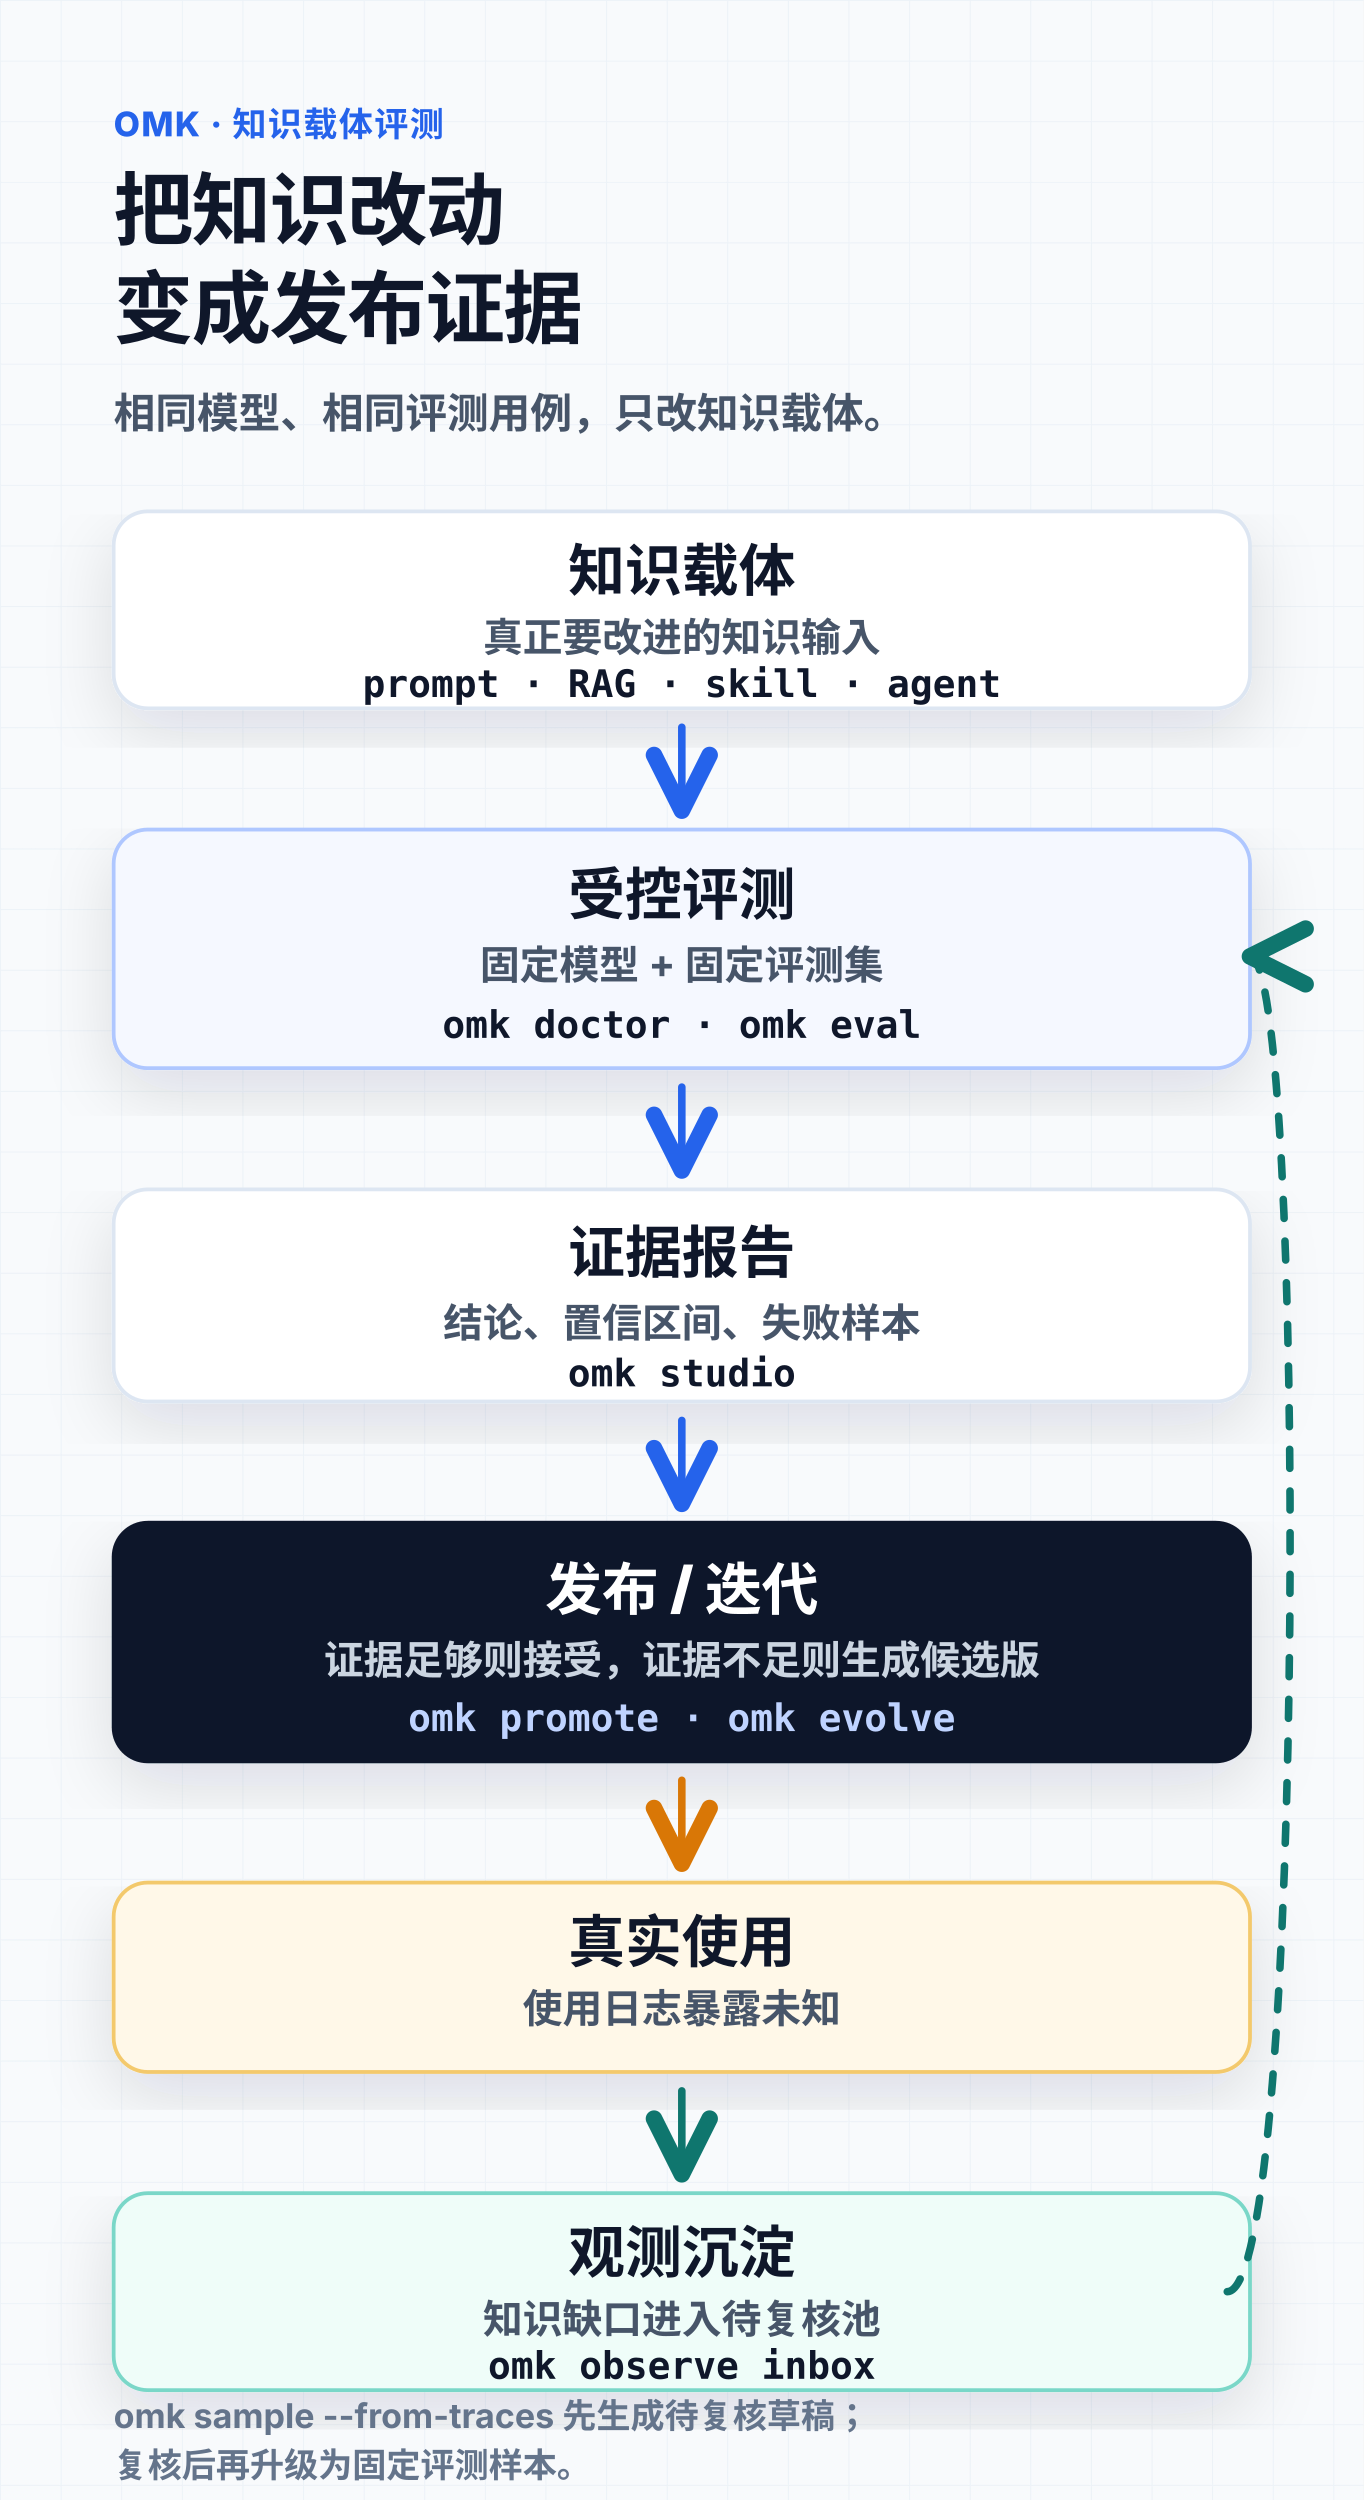
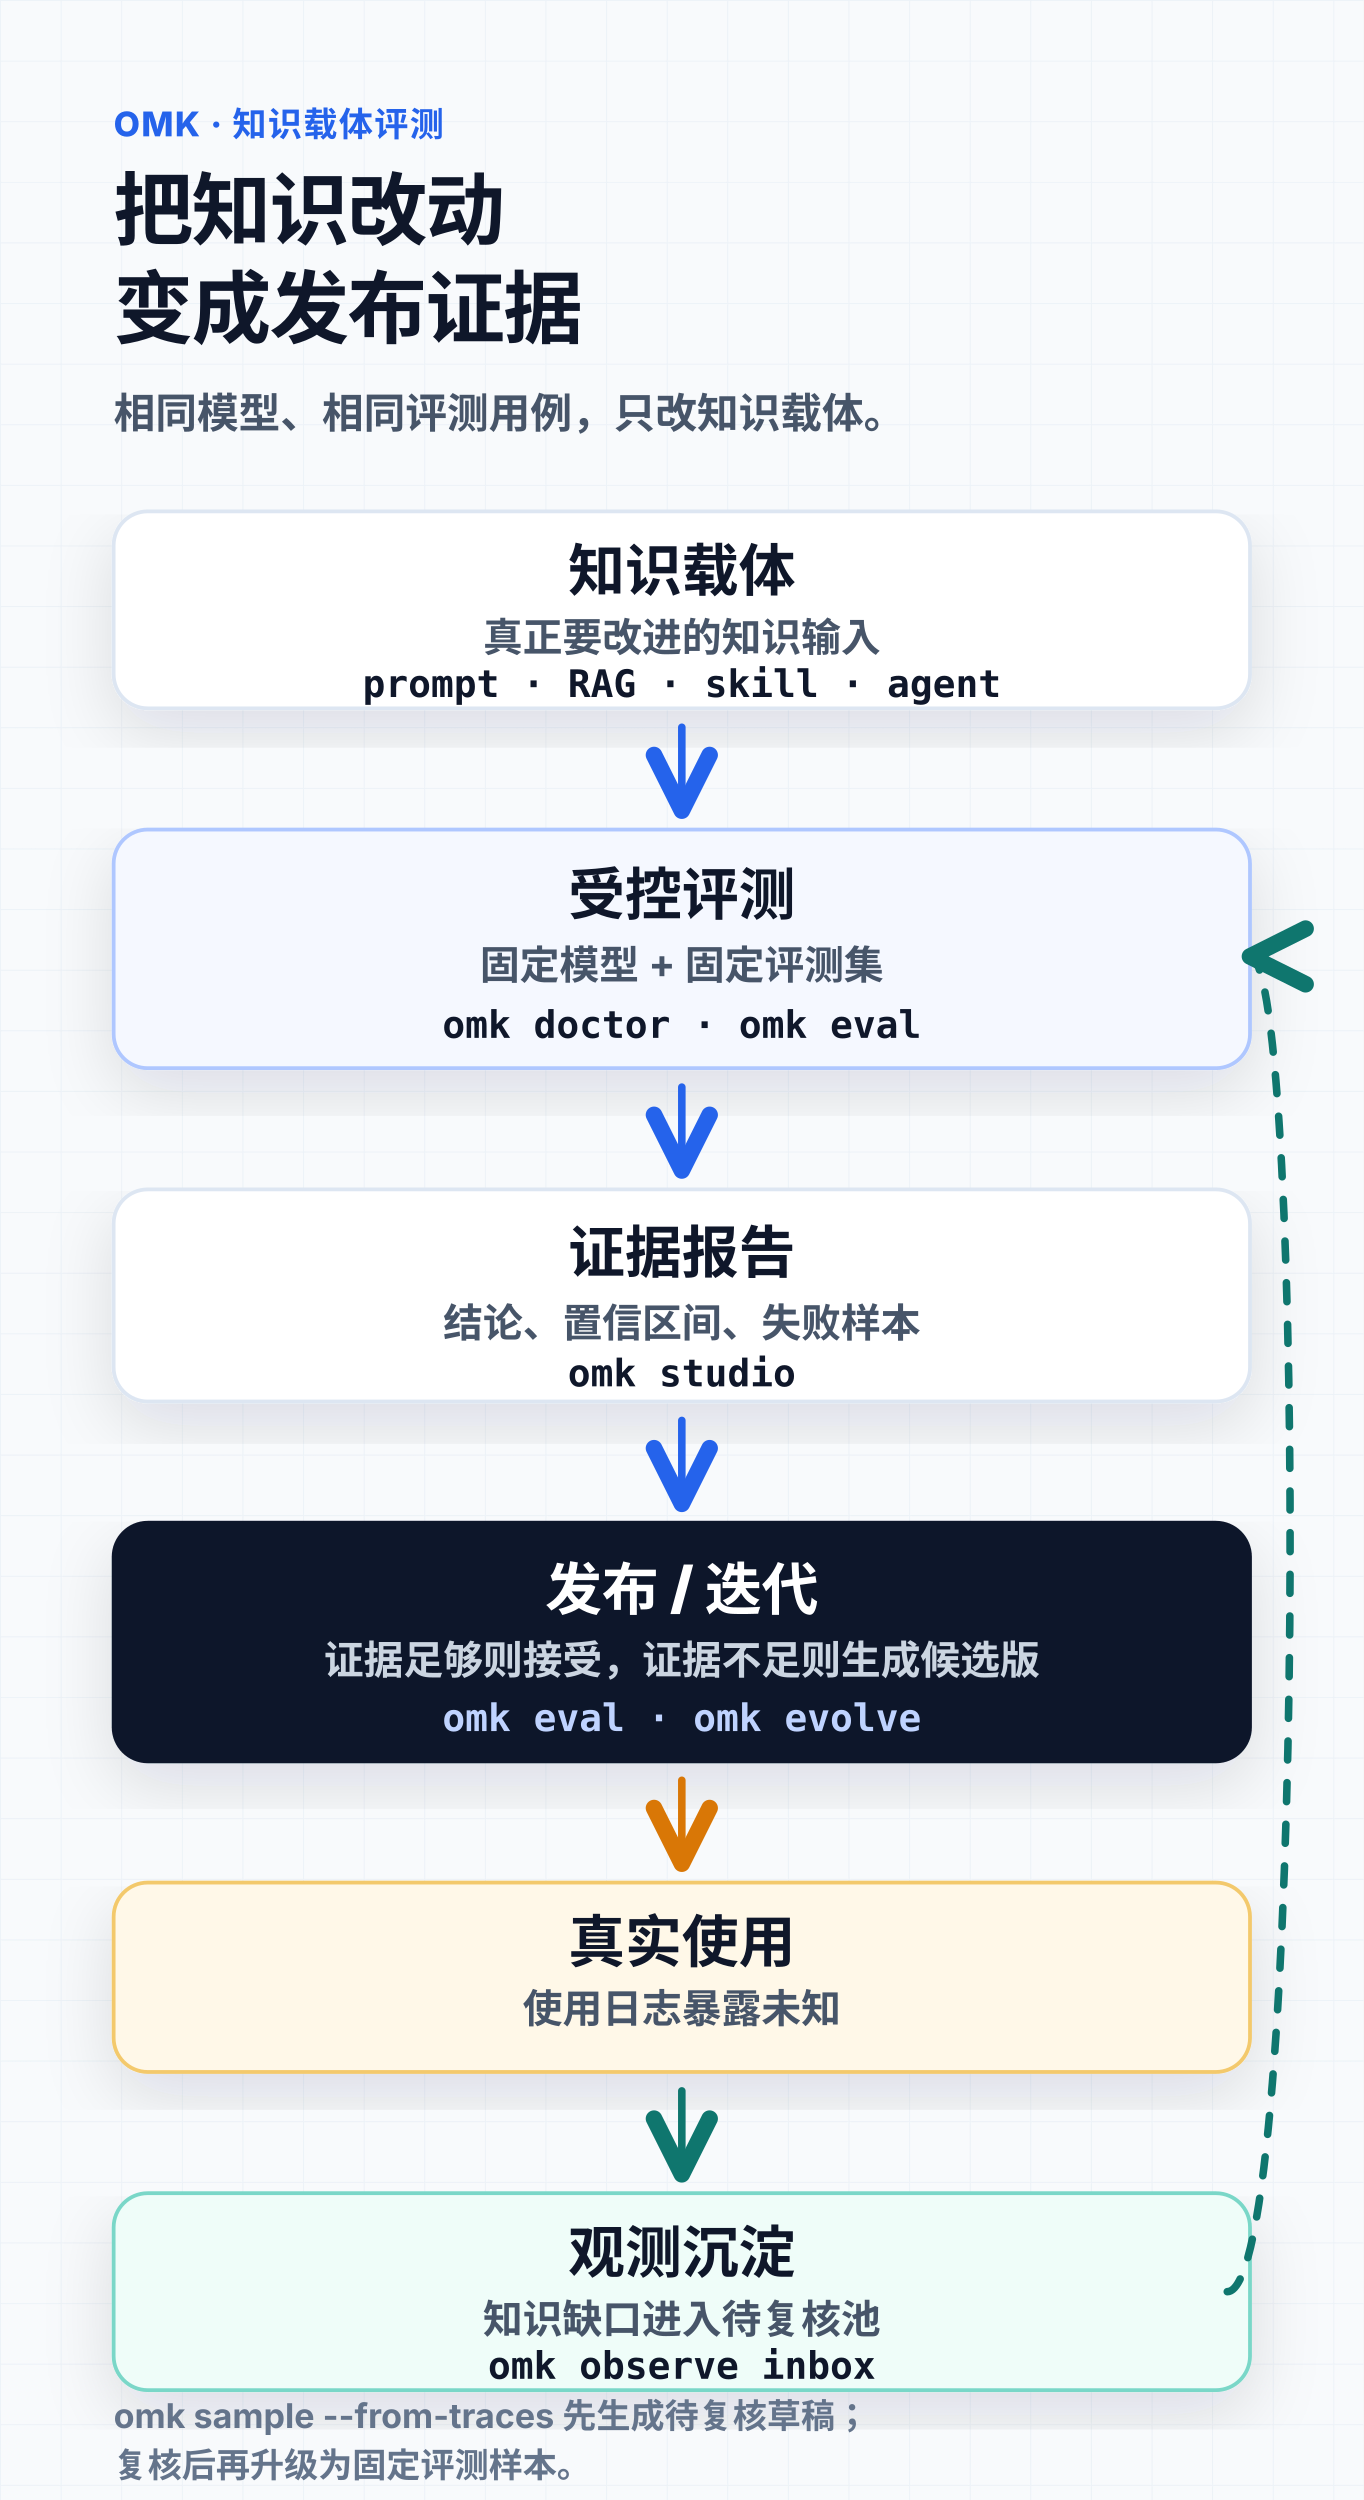
<svg xmlns="http://www.w3.org/2000/svg" width="720" height="1320" viewBox="0 0 720 1320" role="img" aria-labelledby="title desc">
  <defs>
    <pattern id="grid" width="32" height="32" patternUnits="userSpaceOnUse">
      <path d="M 32 0 H 0 V 32" fill="none" stroke="#EAF0F7" stroke-width="1" />
    </pattern>
    <filter id="shadow" x="-10%" y="-10%" width="120%" height="130%">
      <feDropShadow dx="0" dy="12" stdDeviation="18" flood-color="#0F172A" flood-opacity=".12" />
    </filter>
    <marker id="arrow-blue" viewBox="0 0 12 12" refX="10" refY="6" markerWidth="11" markerHeight="11" orient="auto">
      <path d="M2 2 L10 6 L2 10" fill="none" stroke="#2563EB" stroke-width="2.4" stroke-linecap="round" stroke-linejoin="round" />
    </marker>
    <marker id="arrow-teal" viewBox="0 0 12 12" refX="10" refY="6" markerWidth="11" markerHeight="11" orient="auto">
      <path d="M2 2 L10 6 L2 10" fill="none" stroke="#0F766E" stroke-width="2.4" stroke-linecap="round" stroke-linejoin="round" />
    </marker>
    <marker id="arrow-amber" viewBox="0 0 12 12" refX="10" refY="6" markerWidth="11" markerHeight="11" orient="auto">
      <path d="M2 2 L10 6 L2 10" fill="none" stroke="#D97706" stroke-width="2.4" stroke-linecap="round" stroke-linejoin="round" />
    </marker>
    <style>
      text{font-family:Inter,-apple-system,BlinkMacSystemFont,"PingFang SC","Microsoft YaHei",sans-serif}
      .mono{font-family:"JetBrains Mono",ui-monospace,SFMono-Regular,Menlo,monospace}
      .eyebrow{fill:#2563EB;font-size:18px;font-weight:800;letter-spacing:.04em}
      .h1{fill:#0F172A;font-size:42px;font-weight:900;letter-spacing:-.02em}
      .sub{fill:#475569;font-size:22px;font-weight:650}
      .label{fill:#0F172A;font-size:30px;font-weight:900}
      .copy{fill:#475569;font-size:21px;font-weight:650}
      .cmd{fill:#0F172A;font-size:20px;font-weight:800}
      .small{fill:#64748B;font-size:18px;font-weight:700}
      .card{fill:#FFFFFF;stroke:#DDE6F2;stroke-width:2;rx:18;filter:url(#shadow)}
      .card-blue{fill:#F5F8FF;stroke:#AFC7FF}
      .card-teal{fill:#EFFDF9;stroke:#7AD7C8}
      .card-amber{fill:#FFF8E8;stroke:#F3C96C}
      .card-dark{fill:#0F172A;stroke:#0F172A}
      .dark-title{fill:#FFFFFF;font-size:30px;font-weight:900}
      .dark-copy{fill:#CBD5E1;font-size:21px;font-weight:700}
      .dark-cmd{fill:#BFD3FF;font-size:20px;font-weight:800}
      .arrow{fill:none;stroke-width:4;stroke-linecap:round;stroke-linejoin:round}
      .dashed{stroke-dasharray:10 12}
    </style>
  </defs>
  <rect width="720" height="1320" fill="#F8FAFC" />
  <rect width="720" height="1320" fill="url(#grid)" opacity=".8" />
  <text class="eyebrow" x="60" y="72">OMK · 知识载体评测</text>
  <text class="h1" x="60" y="126">把知识改动</text>
  <text class="h1" x="60" y="178">变成发布证据</text>
  <text class="sub" x="60" y="226">相同模型、相同评测用例，只改知识载体。</text>
  <g transform="translate(60 270)">
    <rect class="card" width="600" height="104" />
    <text class="label" x="300" y="42" text-anchor="middle">知识载体</text>
    <text class="copy" x="300" y="74" text-anchor="middle">真正要改进的知识输入</text>
    <text class="cmd mono" x="300" y="98" text-anchor="middle">prompt · RAG · skill · agent</text>
  </g>
  <path class="arrow" d="M360 384 V428" stroke="#2563EB" marker-end="url(#arrow-blue)" />
  <g transform="translate(60 438)">
    <rect class="card card-blue" width="600" height="126" />
    <text class="label" x="300" y="45" text-anchor="middle">受控评测</text>
    <text class="copy" x="300" y="79" text-anchor="middle">固定模型 + 固定评测集</text>
    <text class="cmd mono" x="300" y="110" text-anchor="middle">omk doctor · omk eval</text>
  </g>
  <path class="arrow" d="M360 574 V618" stroke="#2563EB" marker-end="url(#arrow-blue)" />
  <g transform="translate(60 628)">
    <rect class="card" width="600" height="112" />
    <text class="label" x="300" y="44" text-anchor="middle">证据报告</text>
    <text class="copy" x="300" y="78" text-anchor="middle">结论、置信区间、失败样本</text>
    <text class="cmd mono" x="300" y="104" text-anchor="middle">omk studio</text>
  </g>
  <path class="arrow" d="M360 750 V794" stroke="#2563EB" marker-end="url(#arrow-blue)" />
  <g transform="translate(60 804)">
    <rect class="card card-dark" width="600" height="126" />
    <text class="dark-title" x="300" y="46" text-anchor="middle">发布 / 迭代</text>
    <text class="dark-copy" x="300" y="80" text-anchor="middle">证据足够则接受，证据不足则生成候选版</text>
-     <text class="dark-cmd mono" x="300" y="110" text-anchor="middle">omk promote · omk evolve</text>
+     <text class="dark-cmd mono" x="300" y="110" text-anchor="middle">omk eval · omk evolve</text>
  </g>
  <path class="arrow" d="M360 940 V984" stroke="#D97706" marker-end="url(#arrow-amber)" />
  <g transform="translate(60 994)">
    <rect class="card card-amber" width="600" height="100" />
    <text class="label" x="300" y="42" text-anchor="middle">真实使用</text>
    <text class="copy" x="300" y="74" text-anchor="middle">使用日志暴露未知</text>
  </g>
  <path class="arrow" d="M360 1104 V1148" stroke="#0F766E" marker-end="url(#arrow-teal)" />
  <g transform="translate(60 1158)">
    <rect class="card card-teal" width="600" height="104" />
    <text class="label" x="300" y="42" text-anchor="middle">观测沉淀</text>
    <text class="copy" x="300" y="74" text-anchor="middle">知识缺口进入待复核池</text>
    <text class="cmd mono" x="300" y="98" text-anchor="middle">omk observe inbox</text>
  </g>
  <path class="arrow dashed" d="M648 1210 C690 1210 690 505 660 505" stroke="#0F766E" marker-end="url(#arrow-teal)" />
  <text class="small" x="60" y="1282">omk sample --from-traces 先生成待复核草稿；</text>
  <text class="small" x="60" y="1308">复核后再升级为固定评测样本。</text>
</svg>
